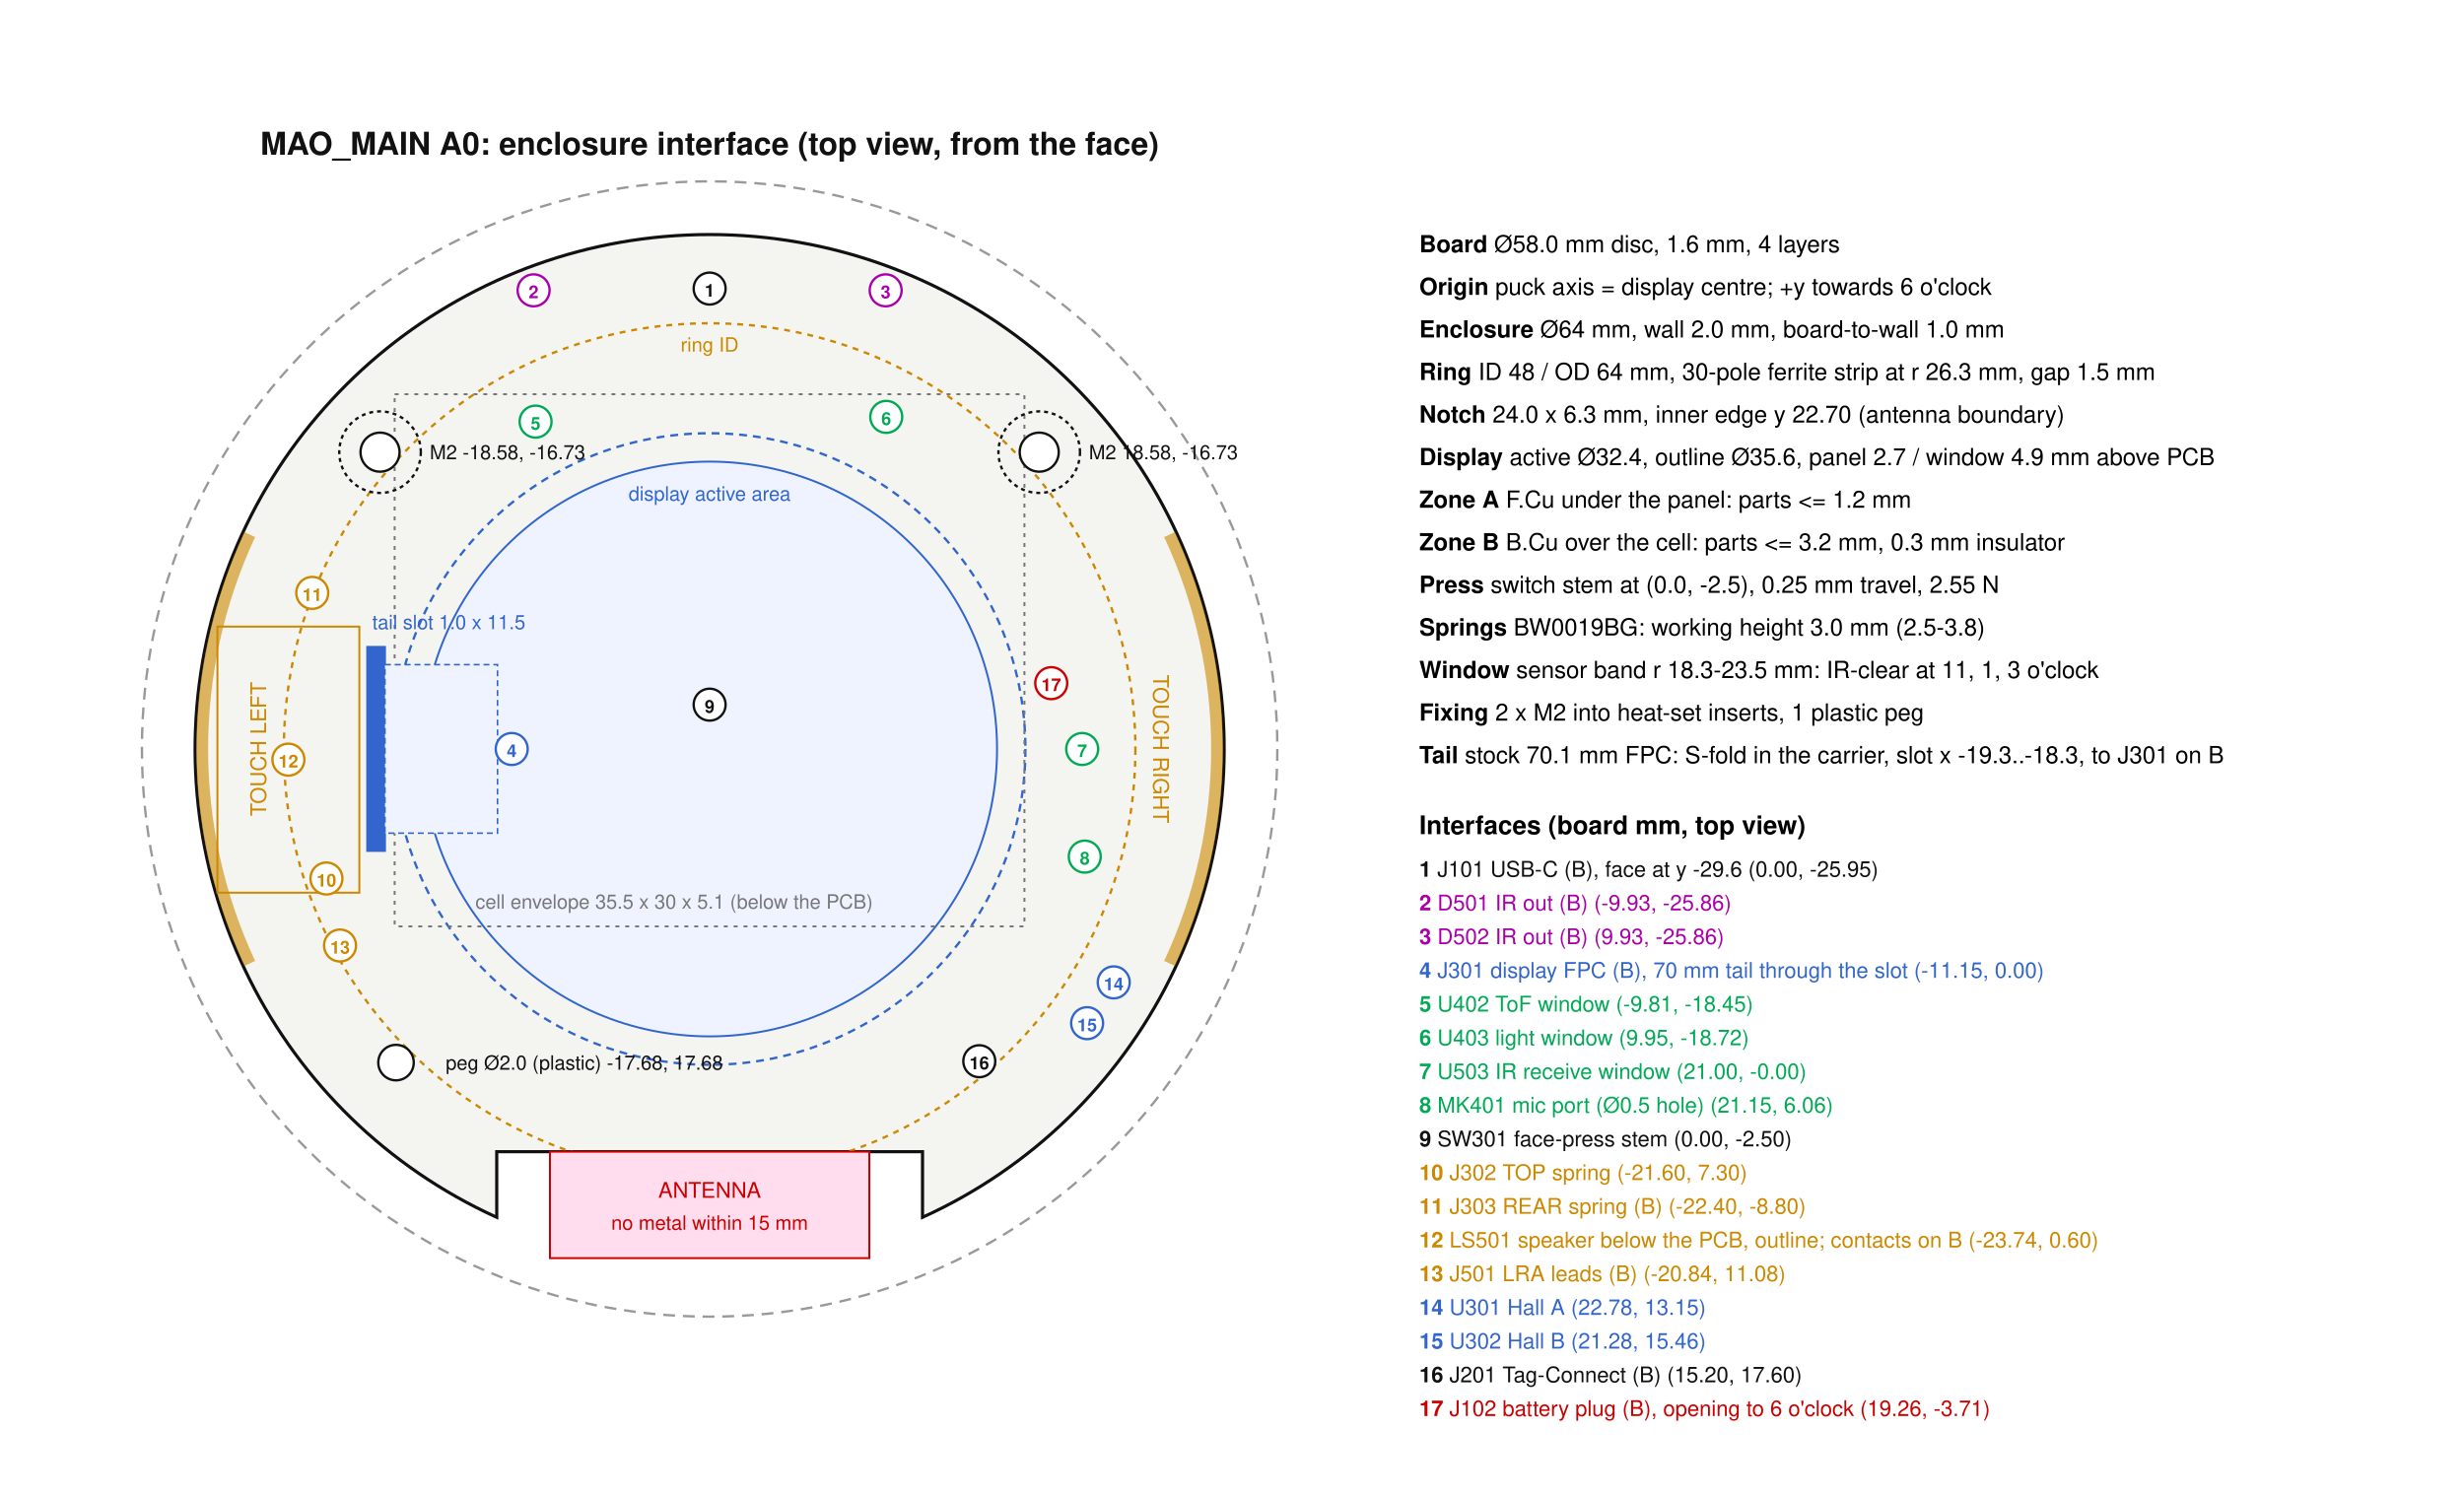
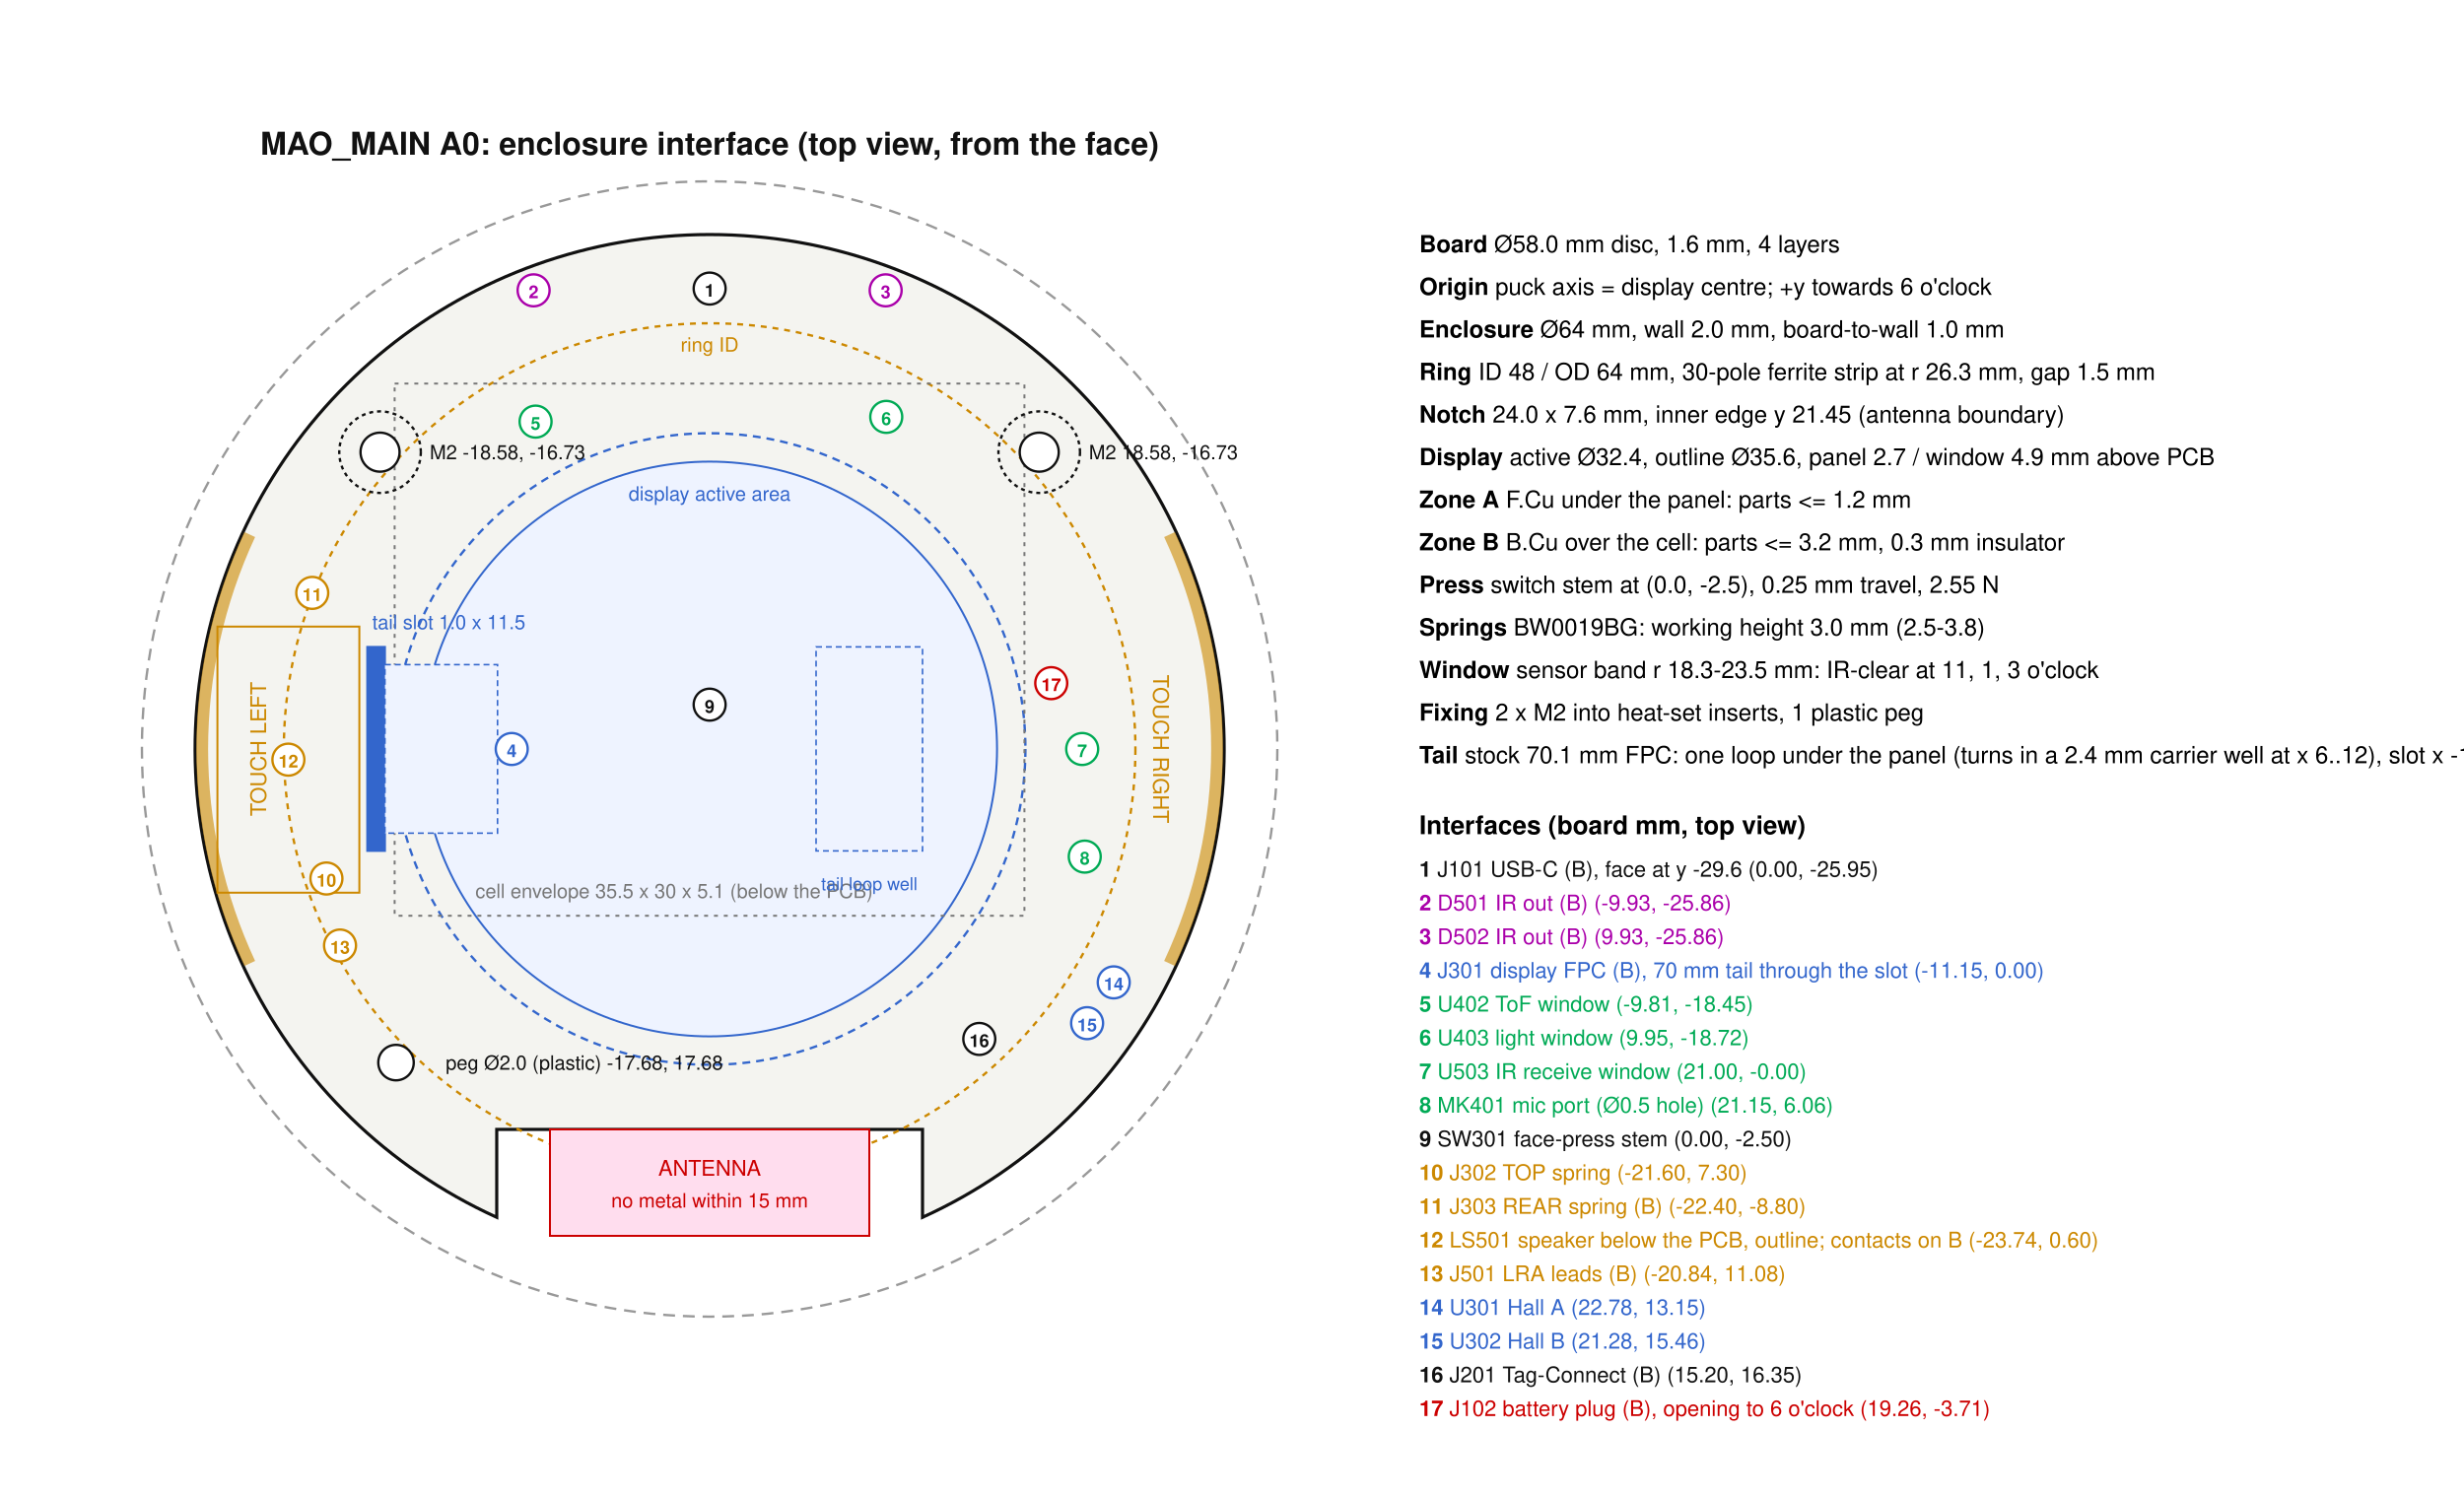
<svg xmlns="http://www.w3.org/2000/svg" width="1250" height="760" viewBox="0 0 1250 760">
  <rect width="100%" height="100%" fill="#fff" />
  <text x="360.0" y="78.5" font-family="Helvetica, Arial, sans-serif" font-size="16" text-anchor="middle" fill="#111" font-weight="bold">MAO_MAIN A0: enclosure interface (top view, from the face)</text>
-   <path d="M 468.0 617.6 A 261.0 261.0 0 1 0 252.0 617.6 L 252.0 584.3 L 468.0 584.3 L 468.0 617.6 Z" fill="#f4f4f0" stroke="#111" stroke-width="1.6" />
+   <path d="M 468.0 617.6 A 261.0 261.0 0 1 0 252.0 617.6 L 252.0 573.0 L 468.0 573.0 L 468.0 617.6 Z" fill="#f4f4f0" stroke="#111" stroke-width="1.6" />
  <circle cx="360.0" cy="380.0" r="288.0" stroke="#999" fill="none" stroke-width="1.2" stroke-dasharray="6,4" />
  <circle cx="360.0" cy="380.0" r="216.0" stroke="#c80" fill="none" stroke-width="1.2" stroke-dasharray="3,3" />
  <circle cx="360.0" cy="380.0" r="145.8" stroke="#36c" fill="#eef3ff" stroke-width="1.0" />
  <circle cx="360.0" cy="380.0" r="160.2" stroke="#36c" fill="none" stroke-width="1.2" stroke-dasharray="4,3" />
  <text x="360.0" y="254.0" font-family="Helvetica, Arial, sans-serif" font-size="10" text-anchor="middle" fill="#36c" font-weight="normal">display active area</text>
  <text x="360.0" y="178.4" font-family="Helvetica, Arial, sans-serif" font-size="10" text-anchor="middle" fill="#c80" font-weight="normal">ring ID</text>
-   <rect x="279.0" y="584.3" width="162.0" height="54.0" stroke="#c00" fill="#fde" stroke-width="1.0" />
-   <text x="360.0" y="607.7" font-family="Helvetica, Arial, sans-serif" font-size="11" text-anchor="middle" fill="#c00" font-weight="normal">ANTENNA</text>
-   <text x="360.0" y="623.9" font-family="Helvetica, Arial, sans-serif" font-size="10" text-anchor="middle" fill="#c00" font-weight="normal">no metal within 15 mm</text>
-   <rect x="200.2" y="200.0" width="319.5" height="270.0" stroke="#777" fill="none" stroke-width="1.0" stroke-dasharray="2,3" />
-   <text x="342.0" y="461.0" font-family="Helvetica, Arial, sans-serif" font-size="10" text-anchor="middle" fill="#777" font-weight="normal">cell envelope 35.5 x 30 x 5.1 (below the PCB)</text>
+   <rect x="279.0" y="573.0" width="162.0" height="54.0" stroke="#c00" fill="#fde" stroke-width="1.0" />
+   <text x="360.0" y="596.5" font-family="Helvetica, Arial, sans-serif" font-size="11" text-anchor="middle" fill="#c00" font-weight="normal">ANTENNA</text>
+   <text x="360.0" y="612.6" font-family="Helvetica, Arial, sans-serif" font-size="10" text-anchor="middle" fill="#c00" font-weight="normal">no metal within 15 mm</text>
+   <rect x="200.2" y="194.6" width="319.5" height="270.0" stroke="#777" fill="none" stroke-width="1.0" stroke-dasharray="2,3" />
+   <text x="342.0" y="455.6" font-family="Helvetica, Arial, sans-serif" font-size="10" text-anchor="middle" fill="#777" font-weight="normal">cell envelope 35.5 x 30 x 5.1 (below the PCB)</text>
  <rect x="110.3" y="317.9" width="72.0" height="135.0" stroke="#c80" fill="none" stroke-width="1.0" />
  <rect x="186.3" y="328.2" width="9.0" height="103.5" stroke="#36c" fill="#36c" stroke-width="1.0" />
  <rect x="195.3" y="337.2" width="57.1" height="85.5" stroke="#36c" fill="#eef3ff" stroke-width="0.8" stroke-dasharray="3,2" />
+   <rect x="414.0" y="328.2" width="54.0" height="103.5" stroke="#36c" fill="#eef3ff" stroke-width="0.8" stroke-dasharray="3,2" />
+   <text x="441.0" y="451.6" font-family="Helvetica, Arial, sans-serif" font-size="9" text-anchor="middle" fill="#36c" font-weight="normal">tail loop well</text>
  <text x="227.7" y="319.2" font-family="Helvetica, Arial, sans-serif" font-size="10" text-anchor="middle" fill="#36c" font-weight="normal">tail slot 1.0 x 11.5</text>
  <circle cx="192.8" cy="229.4" r="9.9" stroke="#111" fill="#fff" stroke-width="1.2" />
  <circle cx="192.8" cy="229.4" r="20.7" stroke="#111" fill="none" stroke-width="1.2" stroke-dasharray="2,2" />
  <text x="218.0" y="233.0" font-family="Helvetica, Arial, sans-serif" font-size="10" text-anchor="start" fill="#111" font-weight="normal">M2 -18.58, -16.73</text>
  <circle cx="527.2" cy="229.4" r="9.9" stroke="#111" fill="#fff" stroke-width="1.2" />
  <circle cx="527.2" cy="229.4" r="20.7" stroke="#111" fill="none" stroke-width="1.2" stroke-dasharray="2,2" />
  <text x="552.4" y="233.0" font-family="Helvetica, Arial, sans-serif" font-size="10" text-anchor="start" fill="#111" font-weight="normal">M2 18.58, -16.73</text>
  <circle cx="200.9" cy="539.1" r="9.0" stroke="#111" fill="#fff" stroke-width="1.2" />
  <text x="226.1" y="542.7" font-family="Helvetica, Arial, sans-serif" font-size="10" text-anchor="start" fill="#111" font-weight="normal">peg Ø2.0 (plastic) -17.68, 17.68</text>
  <circle cx="360.0" cy="146.4" r="8.1" stroke="#111" fill="#fff" stroke-width="1.2" />
  <text x="360.0" y="150.5" font-family="Helvetica, Arial, sans-serif" font-size="9" text-anchor="middle" fill="#111" font-weight="bold">1</text>
  <circle cx="270.7" cy="147.3" r="8.1" stroke="#a0a" fill="#fff" stroke-width="1.2" />
  <text x="270.7" y="151.3" font-family="Helvetica, Arial, sans-serif" font-size="9" text-anchor="middle" fill="#a0a" font-weight="bold">2</text>
  <circle cx="449.3" cy="147.3" r="8.1" stroke="#a0a" fill="#fff" stroke-width="1.2" />
  <text x="449.3" y="151.3" font-family="Helvetica, Arial, sans-serif" font-size="9" text-anchor="middle" fill="#a0a" font-weight="bold">3</text>
  <circle cx="259.6" cy="380.0" r="8.1" stroke="#36c" fill="#fff" stroke-width="1.2" />
  <text x="259.6" y="384.1" font-family="Helvetica, Arial, sans-serif" font-size="9" text-anchor="middle" fill="#36c" font-weight="bold">4</text>
  <circle cx="271.7" cy="213.9" r="8.1" stroke="#0a5" fill="#fff" stroke-width="1.2" />
  <text x="271.7" y="218.0" font-family="Helvetica, Arial, sans-serif" font-size="9" text-anchor="middle" fill="#0a5" font-weight="bold">5</text>
  <circle cx="449.6" cy="211.5" r="8.1" stroke="#0a5" fill="#fff" stroke-width="1.2" />
  <text x="449.6" y="215.6" font-family="Helvetica, Arial, sans-serif" font-size="9" text-anchor="middle" fill="#0a5" font-weight="bold">6</text>
  <circle cx="549.0" cy="380.0" r="8.1" stroke="#0a5" fill="#fff" stroke-width="1.2" />
  <text x="549.0" y="384.1" font-family="Helvetica, Arial, sans-serif" font-size="9" text-anchor="middle" fill="#0a5" font-weight="bold">7</text>
  <circle cx="550.3" cy="434.6" r="8.1" stroke="#0a5" fill="#fff" stroke-width="1.2" />
  <text x="550.3" y="438.6" font-family="Helvetica, Arial, sans-serif" font-size="9" text-anchor="middle" fill="#0a5" font-weight="bold">8</text>
  <circle cx="360.0" cy="357.5" r="8.1" stroke="#111" fill="#fff" stroke-width="1.2" />
  <text x="360.0" y="361.6" font-family="Helvetica, Arial, sans-serif" font-size="9" text-anchor="middle" fill="#111" font-weight="bold">9</text>
  <circle cx="165.6" cy="445.7" r="8.1" stroke="#c80" fill="#fff" stroke-width="1.2" />
  <text x="165.6" y="449.8" font-family="Helvetica, Arial, sans-serif" font-size="9" text-anchor="middle" fill="#c80" font-weight="bold">10</text>
  <circle cx="158.4" cy="300.8" r="8.1" stroke="#c80" fill="#fff" stroke-width="1.2" />
  <text x="158.4" y="304.9" font-family="Helvetica, Arial, sans-serif" font-size="9" text-anchor="middle" fill="#c80" font-weight="bold">11</text>
  <circle cx="146.3" cy="385.4" r="8.1" stroke="#c80" fill="#fff" stroke-width="1.2" />
  <text x="146.3" y="389.4" font-family="Helvetica, Arial, sans-serif" font-size="9" text-anchor="middle" fill="#c80" font-weight="bold">12</text>
  <circle cx="172.5" cy="479.7" r="8.1" stroke="#c80" fill="#fff" stroke-width="1.2" />
  <text x="172.5" y="483.8" font-family="Helvetica, Arial, sans-serif" font-size="9" text-anchor="middle" fill="#c80" font-weight="bold">13</text>
  <circle cx="565.0" cy="498.4" r="8.1" stroke="#36c" fill="#fff" stroke-width="1.2" />
  <text x="565.0" y="502.4" font-family="Helvetica, Arial, sans-serif" font-size="9" text-anchor="middle" fill="#36c" font-weight="bold">14</text>
  <circle cx="551.5" cy="519.1" r="8.1" stroke="#36c" fill="#fff" stroke-width="1.2" />
  <text x="551.5" y="523.2" font-family="Helvetica, Arial, sans-serif" font-size="9" text-anchor="middle" fill="#36c" font-weight="bold">15</text>
-   <circle cx="496.8" cy="538.4" r="8.1" stroke="#111" fill="#fff" stroke-width="1.2" />
-   <text x="496.8" y="542.5" font-family="Helvetica, Arial, sans-serif" font-size="9" text-anchor="middle" fill="#111" font-weight="bold">16</text>
+   <circle cx="496.8" cy="527.1" r="8.1" stroke="#111" fill="#fff" stroke-width="1.2" />
+   <text x="496.8" y="531.2" font-family="Helvetica, Arial, sans-serif" font-size="9" text-anchor="middle" fill="#111" font-weight="bold">16</text>
  <circle cx="533.3" cy="346.6" r="8.1" stroke="#c00" fill="#fff" stroke-width="1.2" />
  <text x="533.3" y="350.6" font-family="Helvetica, Arial, sans-serif" font-size="9" text-anchor="middle" fill="#c00" font-weight="bold">17</text>
  <path d="M 126.7 488.8 A 257.4 257.4 0 0 1 126.7 271.2" stroke="#c80" stroke-width="6" fill="none" opacity="0.6" />
  <text x="135.0" y="380.0" font-family="Helvetica, Arial, sans-serif" font-size="11" text-anchor="middle" fill="#c80" transform="rotate(-90 135.0 380.0)">TOUCH LEFT</text>
  <path d="M 593.3 271.2 A 257.4 257.4 0 0 1 593.3 488.8" stroke="#c80" stroke-width="6" fill="none" opacity="0.6" />
  <text x="585.0" y="380.0" font-family="Helvetica, Arial, sans-serif" font-size="11" text-anchor="middle" fill="#c80" transform="rotate(90 585.0 380.0)">TOUCH RIGHT</text>
  <text x="720" y="128.0" font-family="Helvetica, Arial, sans-serif" font-size="12">
    <tspan font-weight="bold">Board</tspan>  Ø58.0 mm disc, 1.6 mm, 4 layers</text>
  <text x="720" y="149.6" font-family="Helvetica, Arial, sans-serif" font-size="12">
    <tspan font-weight="bold">Origin</tspan>  puck axis = display centre; +y towards 6 o'clock</text>
  <text x="720" y="171.2" font-family="Helvetica, Arial, sans-serif" font-size="12">
    <tspan font-weight="bold">Enclosure</tspan>  Ø64 mm, wall 2.0 mm, board-to-wall 1.0 mm</text>
  <text x="720" y="192.8" font-family="Helvetica, Arial, sans-serif" font-size="12">
    <tspan font-weight="bold">Ring</tspan>  ID 48 / OD 64 mm, 30-pole ferrite strip at r 26.3 mm, gap 1.5 mm</text>
  <text x="720" y="214.4" font-family="Helvetica, Arial, sans-serif" font-size="12">
-     <tspan font-weight="bold">Notch</tspan>  24.0 x 6.3 mm, inner edge y 22.70 (antenna boundary)</text>
+     <tspan font-weight="bold">Notch</tspan>  24.0 x 7.6 mm, inner edge y 21.45 (antenna boundary)</text>
  <text x="720" y="236.0" font-family="Helvetica, Arial, sans-serif" font-size="12">
    <tspan font-weight="bold">Display</tspan>  active Ø32.4, outline Ø35.6, panel 2.7 / window 4.9 mm above PCB</text>
  <text x="720" y="257.6" font-family="Helvetica, Arial, sans-serif" font-size="12">
    <tspan font-weight="bold">Zone A</tspan>  F.Cu under the panel: parts &lt;= 1.2 mm</text>
  <text x="720" y="279.2" font-family="Helvetica, Arial, sans-serif" font-size="12">
    <tspan font-weight="bold">Zone B</tspan>  B.Cu over the cell: parts &lt;= 3.2 mm, 0.3 mm insulator</text>
  <text x="720" y="300.8" font-family="Helvetica, Arial, sans-serif" font-size="12">
    <tspan font-weight="bold">Press</tspan>  switch stem at (0.0, -2.5), 0.25 mm travel, 2.55 N</text>
  <text x="720" y="322.4" font-family="Helvetica, Arial, sans-serif" font-size="12">
    <tspan font-weight="bold">Springs</tspan>  BW0019BG: working height 3.0 mm (2.5-3.8)</text>
  <text x="720" y="344.0" font-family="Helvetica, Arial, sans-serif" font-size="12">
    <tspan font-weight="bold">Window</tspan>  sensor band r 18.3-23.5 mm: IR-clear at 11, 1, 3 o'clock</text>
  <text x="720" y="365.6" font-family="Helvetica, Arial, sans-serif" font-size="12">
    <tspan font-weight="bold">Fixing</tspan>  2 x M2 into heat-set inserts, 1 plastic peg</text>
  <text x="720" y="387.2" font-family="Helvetica, Arial, sans-serif" font-size="12">
-     <tspan font-weight="bold">Tail</tspan>  stock 70.1 mm FPC: S-fold in the carrier, slot x -19.3..-18.3, to J301 on B</text>
+     <tspan font-weight="bold">Tail</tspan>  stock 70.1 mm FPC: one loop under the panel (turns in a 2.4 mm carrier well at x 6..12), slot x -19.3..-18.3, to J301 on B</text>
  <text x="720" y="423.2" font-family="Helvetica, Arial, sans-serif" font-size="13" font-weight="bold">Interfaces (board mm, top view)</text>
  <text x="720" y="444.8" font-family="Helvetica, Arial, sans-serif" font-size="11" fill="#111">
    <tspan font-weight="bold"> 1</tspan>  J101  USB-C (B), face at y -29.6  (0.00, -25.95)</text>
  <text x="720" y="461.9" font-family="Helvetica, Arial, sans-serif" font-size="11" fill="#a0a">
    <tspan font-weight="bold"> 2</tspan>  D501  IR out (B)  (-9.93, -25.86)</text>
  <text x="720" y="479.0" font-family="Helvetica, Arial, sans-serif" font-size="11" fill="#a0a">
    <tspan font-weight="bold"> 3</tspan>  D502  IR out (B)  (9.93, -25.86)</text>
  <text x="720" y="496.1" font-family="Helvetica, Arial, sans-serif" font-size="11" fill="#36c">
    <tspan font-weight="bold"> 4</tspan>  J301  display FPC (B), 70 mm tail through the slot  (-11.15, 0.00)</text>
  <text x="720" y="513.2" font-family="Helvetica, Arial, sans-serif" font-size="11" fill="#0a5">
    <tspan font-weight="bold"> 5</tspan>  U402  ToF window  (-9.81, -18.45)</text>
  <text x="720" y="530.3" font-family="Helvetica, Arial, sans-serif" font-size="11" fill="#0a5">
    <tspan font-weight="bold"> 6</tspan>  U403  light window  (9.95, -18.72)</text>
  <text x="720" y="547.4" font-family="Helvetica, Arial, sans-serif" font-size="11" fill="#0a5">
    <tspan font-weight="bold"> 7</tspan>  U503  IR receive window  (21.00, -0.00)</text>
  <text x="720" y="564.5" font-family="Helvetica, Arial, sans-serif" font-size="11" fill="#0a5">
    <tspan font-weight="bold"> 8</tspan>  MK401  mic port (Ø0.5 hole)  (21.15, 6.06)</text>
  <text x="720" y="581.6" font-family="Helvetica, Arial, sans-serif" font-size="11" fill="#111">
    <tspan font-weight="bold"> 9</tspan>  SW301  face-press stem  (0.00, -2.50)</text>
  <text x="720" y="598.7" font-family="Helvetica, Arial, sans-serif" font-size="11" fill="#c80">
    <tspan font-weight="bold">10</tspan>  J302  TOP spring  (-21.60, 7.30)</text>
  <text x="720" y="615.8" font-family="Helvetica, Arial, sans-serif" font-size="11" fill="#c80">
    <tspan font-weight="bold">11</tspan>  J303  REAR spring (B)  (-22.40, -8.80)</text>
  <text x="720" y="632.9" font-family="Helvetica, Arial, sans-serif" font-size="11" fill="#c80">
    <tspan font-weight="bold">12</tspan>  LS501  speaker below the PCB, outline; contacts on B  (-23.74, 0.60)</text>
  <text x="720" y="650.0" font-family="Helvetica, Arial, sans-serif" font-size="11" fill="#c80">
    <tspan font-weight="bold">13</tspan>  J501  LRA leads (B)  (-20.84, 11.08)</text>
  <text x="720" y="667.1" font-family="Helvetica, Arial, sans-serif" font-size="11" fill="#36c">
    <tspan font-weight="bold">14</tspan>  U301  Hall A  (22.78, 13.15)</text>
  <text x="720" y="684.2" font-family="Helvetica, Arial, sans-serif" font-size="11" fill="#36c">
    <tspan font-weight="bold">15</tspan>  U302  Hall B  (21.28, 15.46)</text>
  <text x="720" y="701.3" font-family="Helvetica, Arial, sans-serif" font-size="11" fill="#111">
-     <tspan font-weight="bold">16</tspan>  J201  Tag-Connect (B)  (15.20, 17.60)</text>
+     <tspan font-weight="bold">16</tspan>  J201  Tag-Connect (B)  (15.20, 16.35)</text>
  <text x="720" y="718.4" font-family="Helvetica, Arial, sans-serif" font-size="11" fill="#c00">
    <tspan font-weight="bold">17</tspan>  J102  battery plug (B), opening to 6 o'clock  (19.26, -3.71)</text>
</svg>
